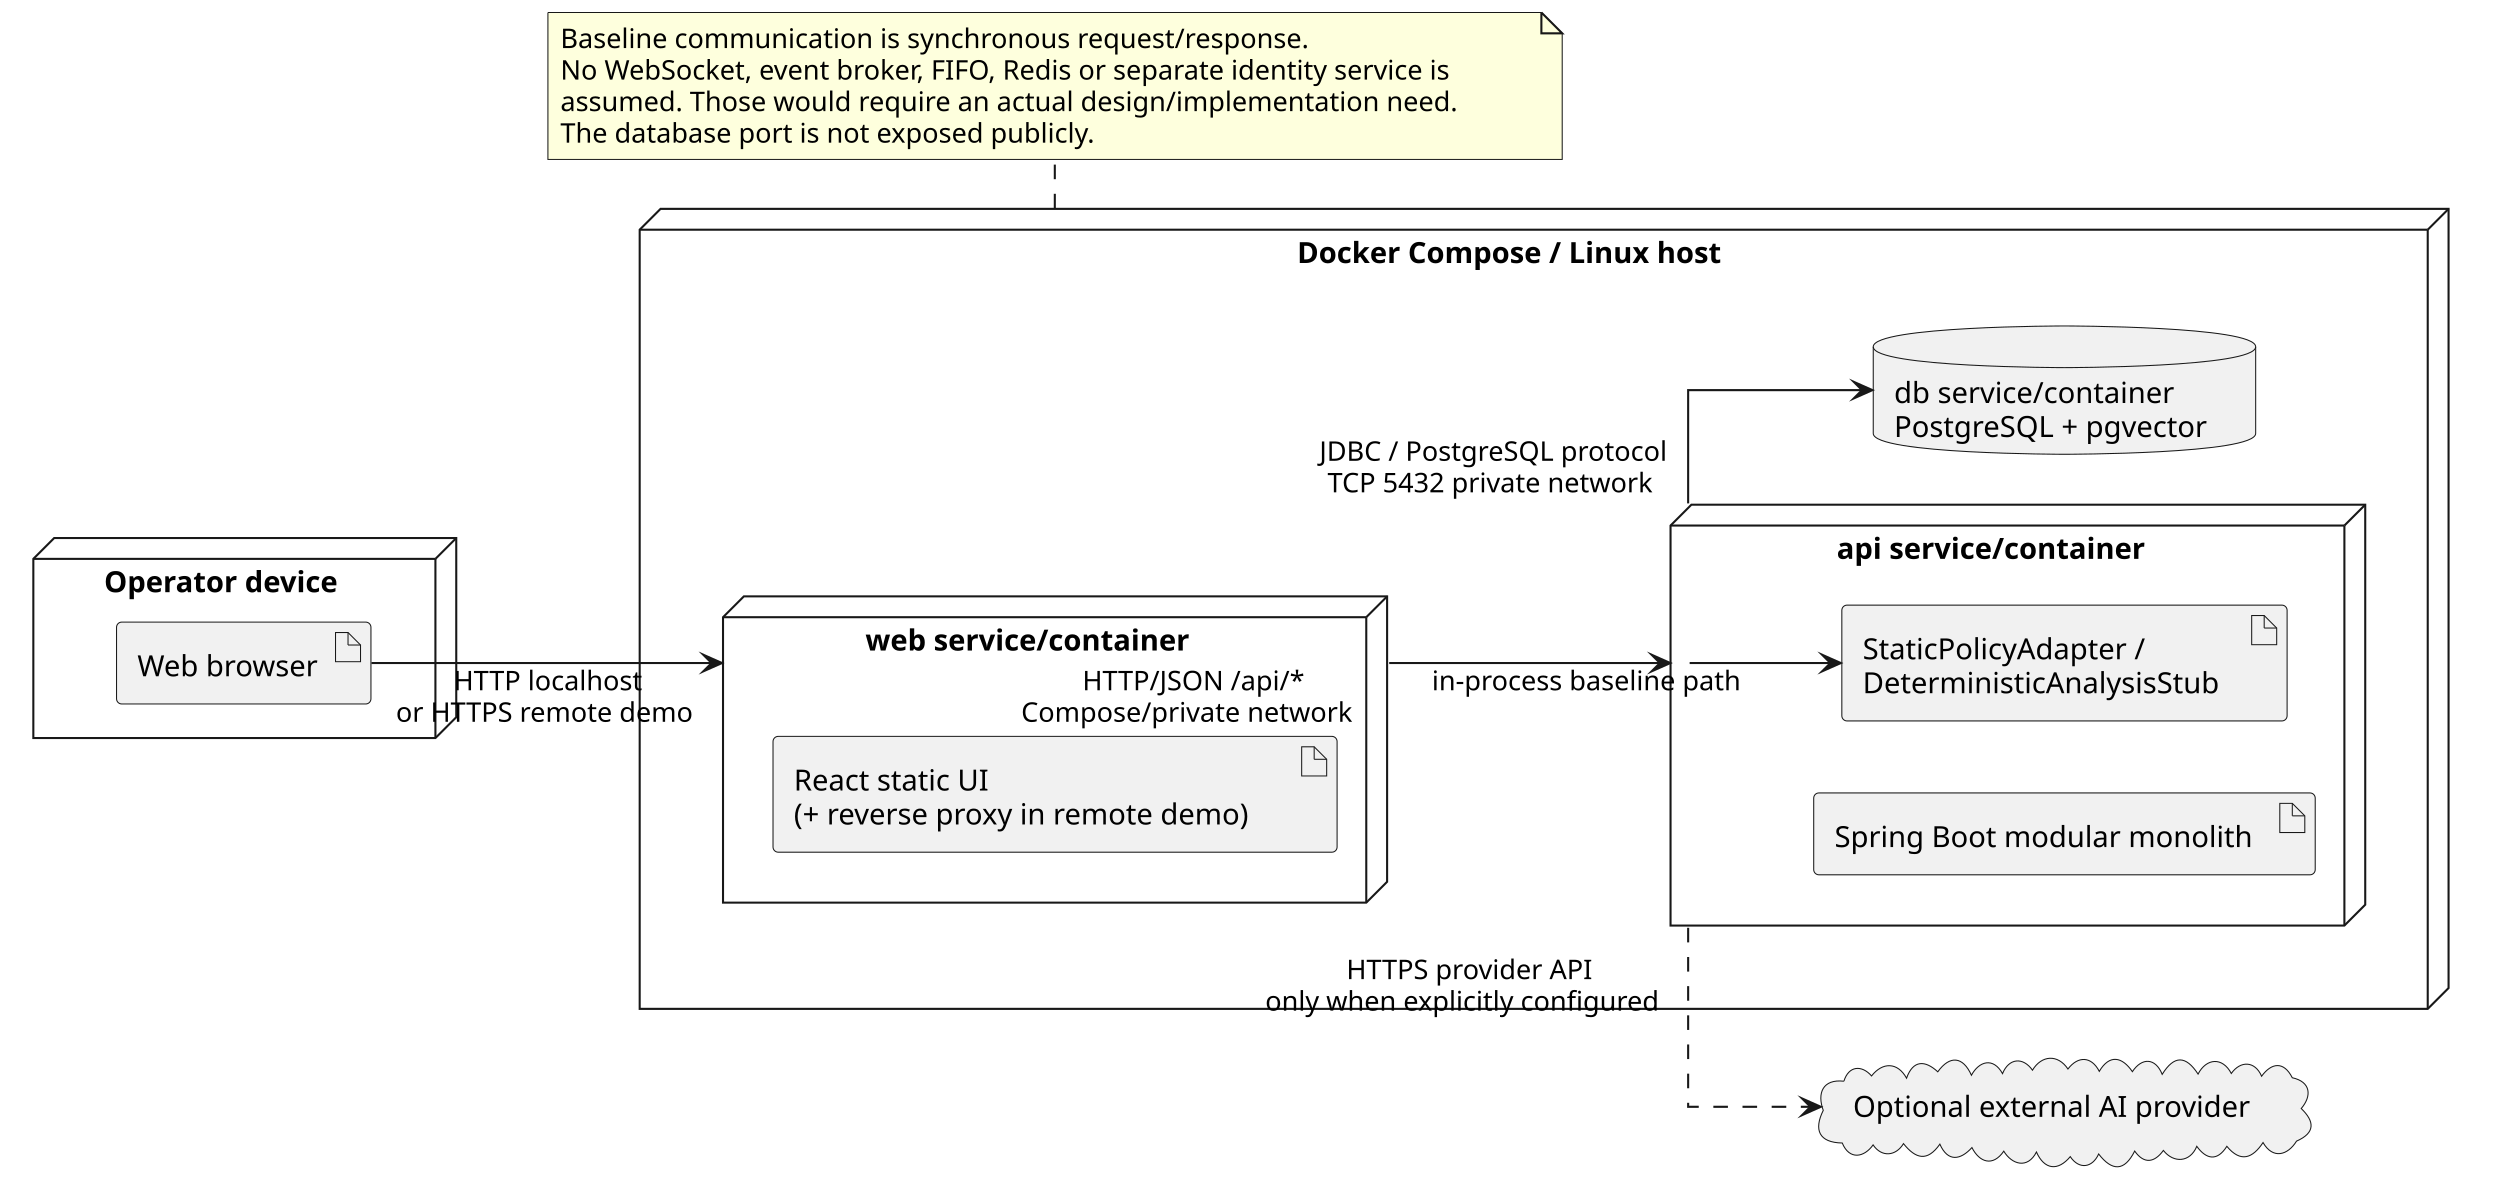
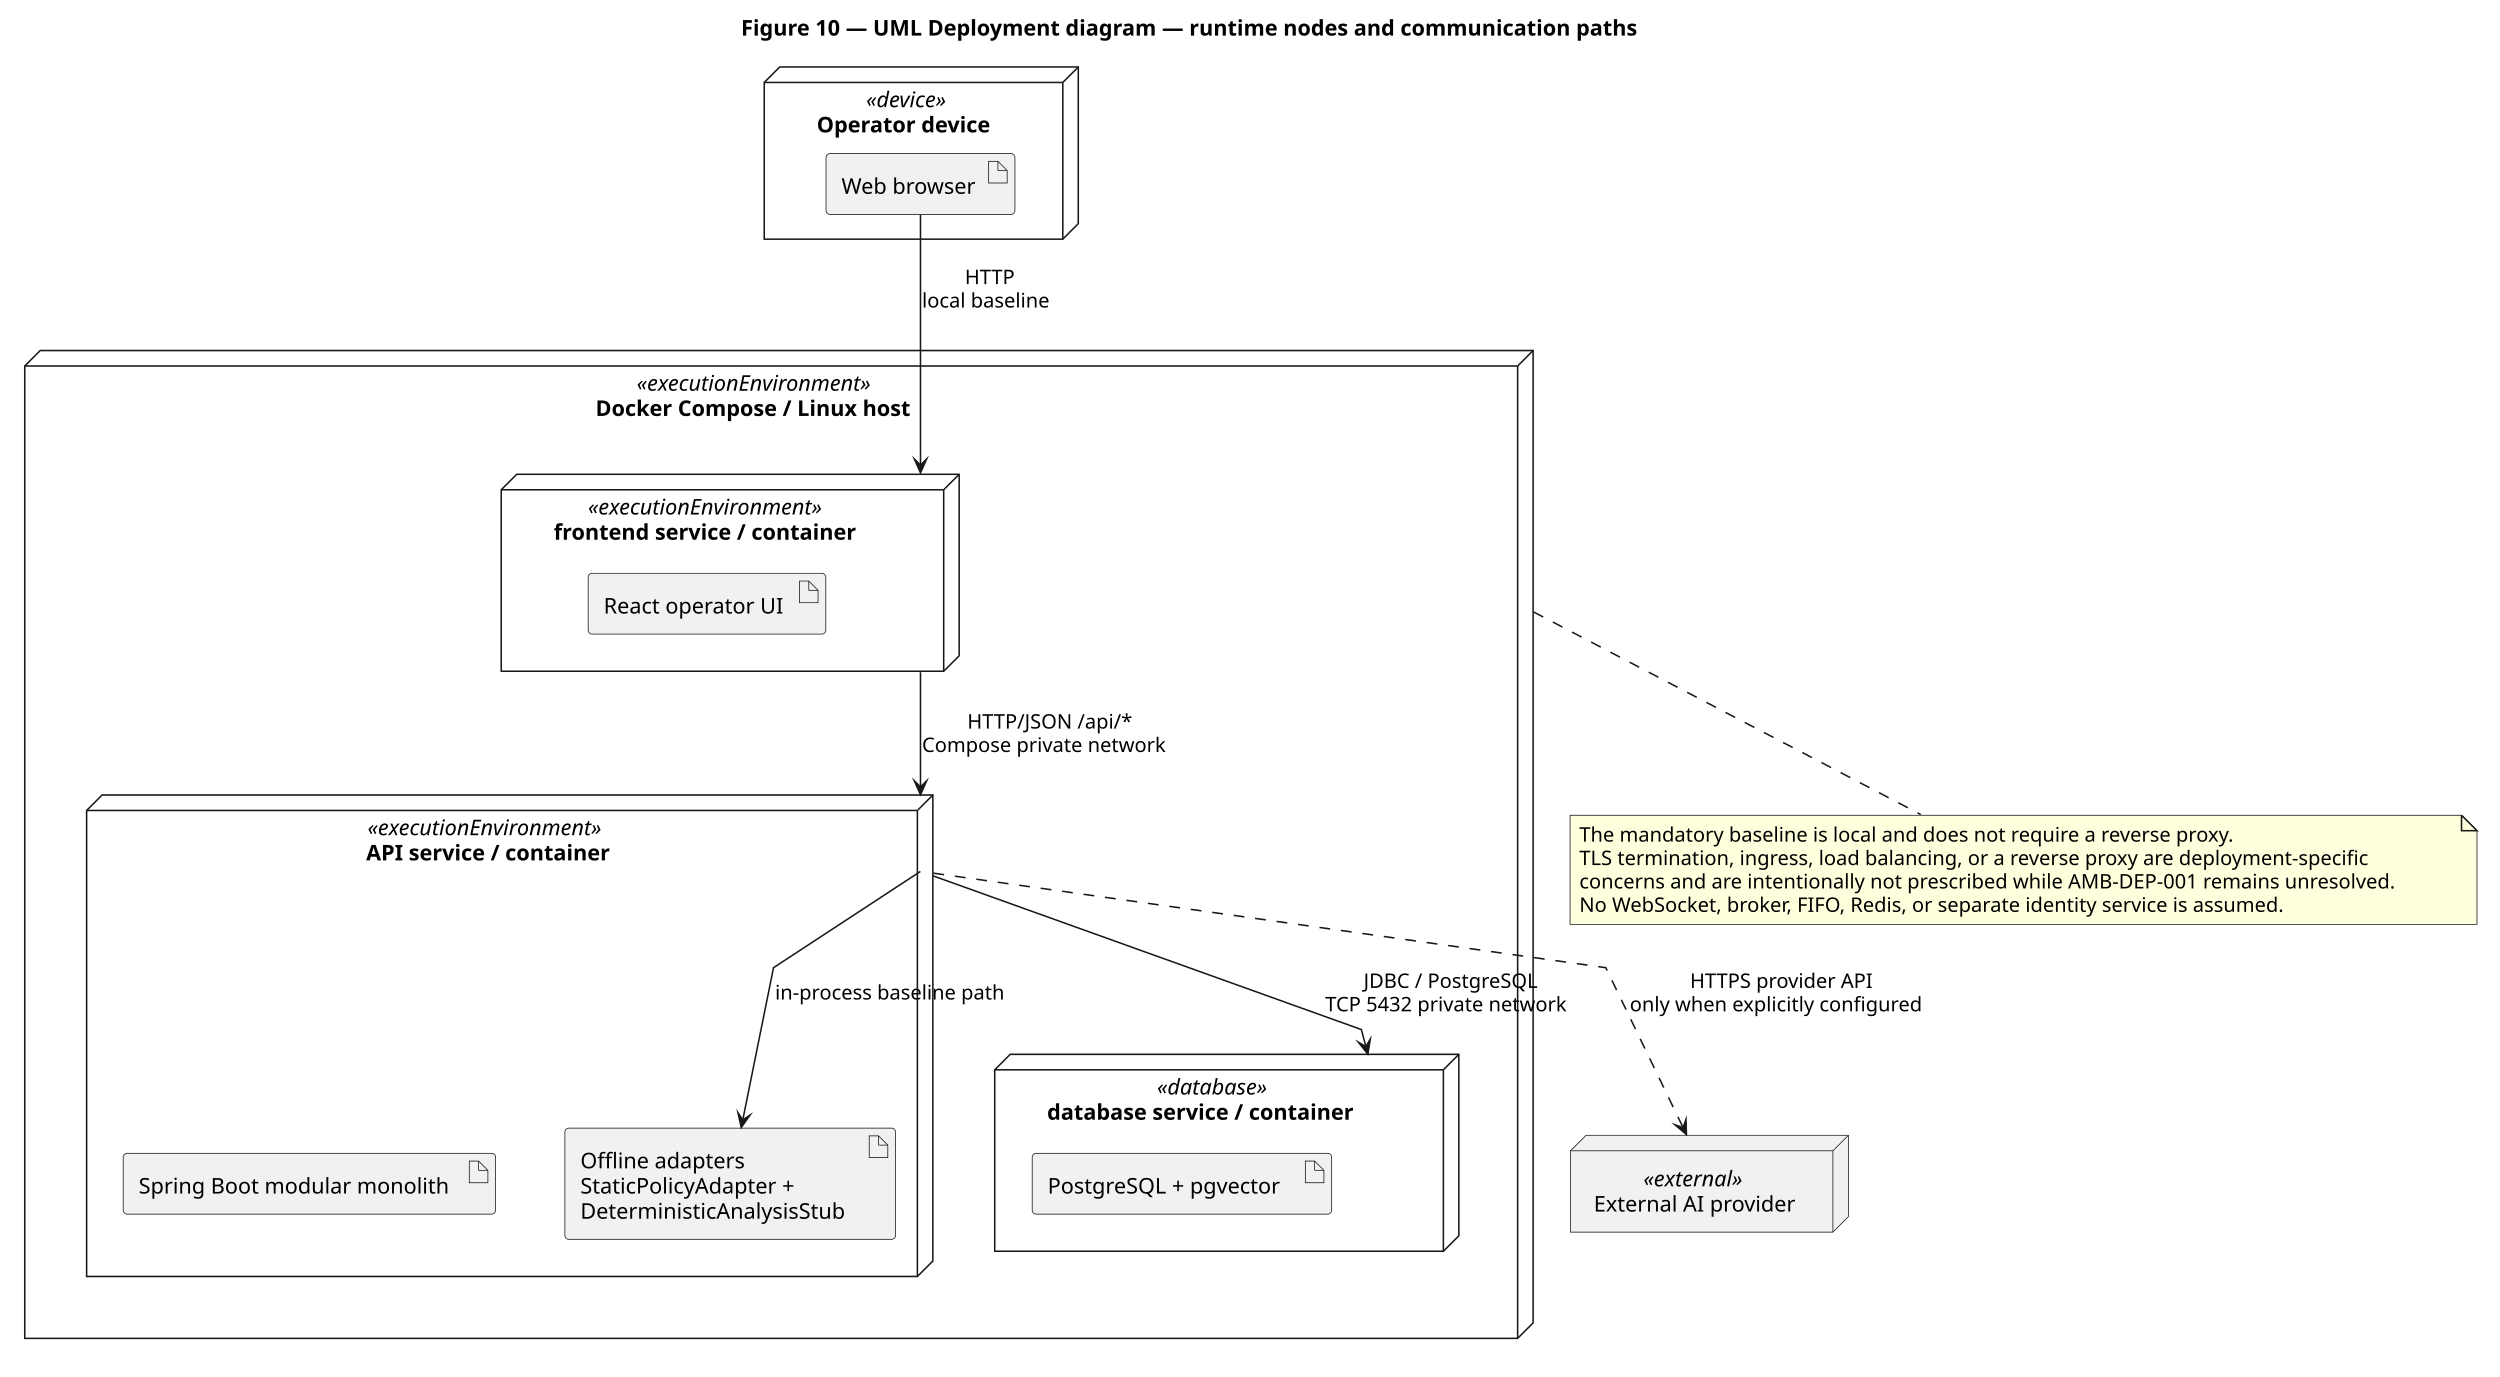
- <svg xmlns="http://www.w3.org/2000/svg" contentStyleType="text/css" data-diagram-type="DESCRIPTION" height="577px" preserveAspectRatio="none" style="width:1200px;height:577px;background:#FFFFFF;" version="1.1" viewBox="0 0 1200 577" width="1200px" zoomAndPan="magnify">
+ <svg xmlns="http://www.w3.org/2000/svg" contentStyleType="text/css" data-diagram-type="DESCRIPTION" height="890px" preserveAspectRatio="none" style="width:1616px;height:890px;background:#FFFFFF;" version="1.1" viewBox="0 0 1616 890" width="1616px" zoomAndPan="magnify">
  <defs />
  <g>
-     <g class="cluster" data-qualified-name="Device" data-source-line="4" id="ent0001">
-       <polygon fill="none" points="16,268.26,26,258.26,219,258.26,219,344.26,209,354.26,16,354.26,16,268.26" style="stroke:#181818;stroke-width:1;stroke-linejoin:miter;stroke-miterlimit:10;" />
-       <line style="stroke:#181818;stroke-width:1;" x1="209" x2="219" y1="268.26" y2="258.26" />
-       <line style="stroke:#181818;stroke-width:1;" x1="16" x2="209" y1="268.26" y2="268.26" />
-       <line style="stroke:#181818;stroke-width:1;" x1="209" x2="209" y1="268.26" y2="354.26" />
-       <text fill="#000000" font-family="sans-serif" font-size="14" font-weight="700" lengthAdjust="spacing" textLength="127.094" x="49.953" y="284.255">Operator device</text>
+     <g class="title" data-source-line="1">
+       <text fill="#000000" font-family="sans-serif" font-size="14" font-weight="700" lengthAdjust="spacing" textLength="651.109" x="479.008" y="22.995">Figure 10 — UML Deployment diagram — runtime nodes and communication paths</text>
    </g>
-     <g class="cluster" data-qualified-name="Host" data-source-line="8" id="ent0003">
-       <polygon fill="none" points="307.05,110.26,317.05,100.26,1175.31,100.26,1175.31,474.26,1165.31,484.26,307.05,484.26,307.05,110.26" style="stroke:#181818;stroke-width:1;stroke-linejoin:miter;stroke-miterlimit:10;" />
-       <line style="stroke:#181818;stroke-width:1;" x1="1165.31" x2="1175.31" y1="110.26" y2="100.26" />
-       <line style="stroke:#181818;stroke-width:1;" x1="307.05" x2="1165.31" y1="110.26" y2="110.26" />
-       <line style="stroke:#181818;stroke-width:1;" x1="1165.31" x2="1165.31" y1="110.26" y2="484.26" />
-       <text fill="#000000" font-family="sans-serif" font-size="14" font-weight="700" lengthAdjust="spacing" textLength="229.1" x="622.63" y="126.255">Docker Compose / Linux host</text>
+     <g class="cluster" data-qualified-name="Device" data-source-line="7" id="ent0001">
+       <polygon fill="none" points="494,53.297,504,43.297,697,43.297,697,144.587,687,154.587,494,154.587,494,53.297" style="stroke:#181818;stroke-width:1;stroke-linejoin:miter;stroke-miterlimit:10;" />
+       <line style="stroke:#181818;stroke-width:1;" x1="687" x2="697" y1="53.297" y2="43.297" />
+       <line style="stroke:#181818;stroke-width:1;" x1="494" x2="687" y1="53.297" y2="53.297" />
+       <line style="stroke:#181818;stroke-width:1;" x1="687" x2="687" y1="53.297" y2="154.587" />
+       <text fill="#000000" font-family="sans-serif" font-size="14" font-style="italic" lengthAdjust="spacing" textLength="63.267" x="559.867" y="69.292">«device»</text>
+       <text fill="#000000" font-family="sans-serif" font-size="14" font-weight="700" lengthAdjust="spacing" textLength="127.094" x="527.953" y="85.589">Operator device</text>
    </g>
-     <g class="cluster" data-qualified-name="Host.Web" data-source-line="9" id="ent0004">
-       <polygon fill="none" points="347.05,296.26,357.05,286.26,665.81,286.26,665.81,423.26,655.81,433.26,347.05,433.26,347.05,296.26" style="stroke:#181818;stroke-width:1;stroke-linejoin:miter;stroke-miterlimit:10;" />
-       <line style="stroke:#181818;stroke-width:1;" x1="655.81" x2="665.81" y1="296.26" y2="286.26" />
-       <line style="stroke:#181818;stroke-width:1;" x1="347.05" x2="655.81" y1="296.26" y2="296.26" />
-       <line style="stroke:#181818;stroke-width:1;" x1="655.81" x2="655.81" y1="296.26" y2="433.26" />
-       <text fill="#000000" font-family="sans-serif" font-size="14" font-weight="700" lengthAdjust="spacing" textLength="174.077" x="415.391" y="312.255">web service/container</text>
+     <g class="cluster" data-qualified-name="Host" data-source-line="11" id="ent0003">
+       <polygon fill="none" points="16,236.587,26,226.587,991,226.587,991,855.107,981,865.107,16,865.107,16,236.587" style="stroke:#181818;stroke-width:1;stroke-linejoin:miter;stroke-miterlimit:10;" />
+       <line style="stroke:#181818;stroke-width:1;" x1="981" x2="991" y1="236.587" y2="226.587" />
+       <line style="stroke:#181818;stroke-width:1;" x1="16" x2="981" y1="236.587" y2="236.587" />
+       <line style="stroke:#181818;stroke-width:1;" x1="981" x2="981" y1="236.587" y2="865.107" />
+       <text fill="#000000" font-family="sans-serif" font-size="14" font-style="italic" lengthAdjust="spacing" textLength="175.882" x="411.559" y="252.582">«executionEnvironment»</text>
+       <text fill="#000000" font-family="sans-serif" font-size="14" font-weight="700" lengthAdjust="spacing" textLength="229.1" x="384.95" y="268.879">Docker Compose / Linux host</text>
    </g>
-     <g class="cluster" data-qualified-name="Host.Api" data-source-line="12" id="ent0006">
-       <polygon fill="none" points="801.86,252.26,811.86,242.26,1135.31,242.26,1135.31,434.26,1125.31,444.26,801.86,444.26,801.86,252.26" style="stroke:#181818;stroke-width:1;stroke-linejoin:miter;stroke-miterlimit:10;" />
-       <line style="stroke:#181818;stroke-width:1;" x1="1125.31" x2="1135.31" y1="252.26" y2="242.26" />
-       <line style="stroke:#181818;stroke-width:1;" x1="801.86" x2="1125.31" y1="252.26" y2="252.26" />
-       <line style="stroke:#181818;stroke-width:1;" x1="1125.31" x2="1125.31" y1="252.26" y2="444.26" />
-       <text fill="#000000" font-family="sans-serif" font-size="14" font-weight="700" lengthAdjust="spacing" textLength="165.894" x="881.638" y="268.255">api service/container</text>
+     <g class="cluster" data-qualified-name="Host.Web" data-source-line="12" id="ent0004">
+       <polygon fill="none" points="324,316.587,334,306.587,620,306.587,620,423.887,610,433.887,324,433.887,324,316.587" style="stroke:#181818;stroke-width:1;stroke-linejoin:miter;stroke-miterlimit:10;" />
+       <line style="stroke:#181818;stroke-width:1;" x1="610" x2="620" y1="316.587" y2="306.587" />
+       <line style="stroke:#181818;stroke-width:1;" x1="324" x2="610" y1="316.587" y2="316.587" />
+       <line style="stroke:#181818;stroke-width:1;" x1="610" x2="610" y1="316.587" y2="433.887" />
+       <text fill="#000000" font-family="sans-serif" font-size="14" font-style="italic" lengthAdjust="spacing" textLength="175.882" x="380.059" y="332.582">«executionEnvironment»</text>
+       <text fill="#000000" font-family="sans-serif" font-size="14" font-weight="700" lengthAdjust="spacing" textLength="220.131" x="357.935" y="348.879">frontend service / container</text>
    </g>
-     <g class="entity" data-qualified-name="Device.Browser" data-source-line="5" id="ent0002">
-       <rect fill="#F1F1F1" height="39.297" rx="2.5" ry="2.5" style="stroke:#181818;stroke-width:0.5;" width="122.114" x="55.94" y="298.61" />
-       <polygon fill="#F1F1F1" points="161.054,303.61,161.054,317.61,173.054,317.61,173.054,309.61,167.054,303.61,161.054,303.61" style="stroke:#181818;stroke-width:0.5;stroke-linejoin:miter;stroke-miterlimit:10;" />
-       <line style="stroke:#181818;stroke-width:0.5;" x1="167.054" x2="167.054" y1="303.61" y2="309.61" />
-       <line style="stroke:#181818;stroke-width:0.5;" x1="173.054" x2="167.054" y1="309.61" y2="309.61" />
-       <text fill="#000000" font-family="sans-serif" font-size="14" lengthAdjust="spacing" textLength="92.114" x="65.94" y="324.605">Web browser</text>
+     <g class="cluster" data-qualified-name="Host.Api" data-source-line="16" id="ent0006">
+       <polygon fill="none" points="56,523.887,66,513.887,603,513.887,603,815.107,593,825.107,56,825.107,56,523.887" style="stroke:#181818;stroke-width:1;stroke-linejoin:miter;stroke-miterlimit:10;" />
+       <line style="stroke:#181818;stroke-width:1;" x1="593" x2="603" y1="523.887" y2="513.887" />
+       <line style="stroke:#181818;stroke-width:1;" x1="56" x2="593" y1="523.887" y2="523.887" />
+       <line style="stroke:#181818;stroke-width:1;" x1="593" x2="593" y1="523.887" y2="825.107" />
+       <text fill="#000000" font-family="sans-serif" font-size="14" font-style="italic" lengthAdjust="spacing" textLength="175.882" x="237.559" y="539.882">«executionEnvironment»</text>
+       <text fill="#000000" font-family="sans-serif" font-size="14" font-weight="700" lengthAdjust="spacing" textLength="177.68" x="236.66" y="556.179">API service / container</text>
    </g>
-     <g class="entity" data-qualified-name="Host.DB" data-source-line="16" id="ent0009">
-       <path d="M899.16,166.46 C899.16,156.46 990.942,156.46 990.942,156.46 C990.942,156.46 1082.724,156.46 1082.724,166.46 L1082.724,208.054 C1082.724,218.054 990.942,218.054 990.942,218.054 C990.942,218.054 899.16,218.054 899.16,208.054 L899.16,166.46" fill="#F1F1F1" style="stroke:#181818;stroke-width:0.5;" />
-       <path d="M899.16,166.46 C899.16,176.46 990.942,176.46 990.942,176.46 C990.942,176.46 1082.724,176.46 1082.724,166.46" fill="none" style="stroke:#181818;stroke-width:0.5;" />
-       <text fill="#000000" font-family="sans-serif" font-size="14" lengthAdjust="spacing" textLength="143.425" x="909.16" y="193.455">db service/container</text>
-       <text fill="#000000" font-family="sans-serif" font-size="14" lengthAdjust="spacing" textLength="163.564" x="909.16" y="209.752">PostgreSQL + pgvector</text>
+     <g class="cluster" data-qualified-name="Host.DB" data-source-line="21" id="ent0009">
+       <polygon fill="none" points="643,691.517,653,681.517,943,681.517,943,798.807,933,808.807,643,808.807,643,691.517" style="stroke:#181818;stroke-width:1;stroke-linejoin:miter;stroke-miterlimit:10;" />
+       <line style="stroke:#181818;stroke-width:1;" x1="933" x2="943" y1="691.517" y2="681.517" />
+       <line style="stroke:#181818;stroke-width:1;" x1="643" x2="933" y1="691.517" y2="691.517" />
+       <line style="stroke:#181818;stroke-width:1;" x1="933" x2="933" y1="691.517" y2="808.807" />
+       <text fill="#000000" font-family="sans-serif" font-size="14" font-style="italic" lengthAdjust="spacing" textLength="82.189" x="747.906" y="707.512">«database»</text>
+       <text fill="#000000" font-family="sans-serif" font-size="14" font-weight="700" lengthAdjust="spacing" textLength="224.28" x="676.86" y="723.809">database service / container</text>
    </g>
-     <g class="entity" data-qualified-name="Host.Web.React" data-source-line="10" id="ent0005">
-       <rect fill="#F1F1F1" height="55.594" rx="2.5" ry="2.5" style="stroke:#181818;stroke-width:0.5;" width="270.755" x="371.05" y="353.46" />
-       <polygon fill="#F1F1F1" points="624.805,358.46,624.805,372.46,636.805,372.46,636.805,364.46,630.805,358.46,624.805,358.46" style="stroke:#181818;stroke-width:0.5;stroke-linejoin:miter;stroke-miterlimit:10;" />
-       <line style="stroke:#181818;stroke-width:0.5;" x1="630.805" x2="630.805" y1="358.46" y2="364.46" />
-       <line style="stroke:#181818;stroke-width:0.5;" x1="636.805" x2="630.805" y1="364.46" y2="364.46" />
-       <text fill="#000000" font-family="sans-serif" font-size="14" lengthAdjust="spacing" textLength="101.821" x="381.05" y="379.455">React static UI</text>
-       <text fill="#000000" font-family="sans-serif" font-size="14" lengthAdjust="spacing" textLength="240.755" x="381.05" y="395.752">(+ reverse proxy in remote demo)</text>
+     <g class="entity" data-qualified-name="Device.Browser" data-source-line="8" id="ent0002">
+       <rect fill="#F1F1F1" height="39.297" rx="2.5" ry="2.5" style="stroke:#181818;stroke-width:0.5;" width="122.114" x="533.94" y="99.297" />
+       <polygon fill="#F1F1F1" points="639.054,104.297,639.054,118.297,651.054,118.297,651.054,110.297,645.054,104.297,639.054,104.297" style="stroke:#181818;stroke-width:0.5;stroke-linejoin:miter;stroke-miterlimit:10;" />
+       <line style="stroke:#181818;stroke-width:0.5;" x1="645.054" x2="645.054" y1="104.297" y2="110.297" />
+       <line style="stroke:#181818;stroke-width:0.5;" x1="651.054" x2="645.054" y1="110.297" y2="110.297" />
+       <text fill="#000000" font-family="sans-serif" font-size="14" lengthAdjust="spacing" textLength="92.114" x="543.94" y="125.292">Web browser</text>
    </g>
-     <g class="entity" data-qualified-name="Host.Api.Spring" data-source-line="13" id="ent0007">
-       <rect fill="#F1F1F1" height="39.297" rx="2.5" ry="2.5" style="stroke:#181818;stroke-width:0.5;" width="240.725" x="870.58" y="380.61" />
-       <polygon fill="#F1F1F1" points="1094.305,385.61,1094.305,399.61,1106.305,399.61,1106.305,391.61,1100.305,385.61,1094.305,385.61" style="stroke:#181818;stroke-width:0.5;stroke-linejoin:miter;stroke-miterlimit:10;" />
-       <line style="stroke:#181818;stroke-width:0.5;" x1="1100.305" x2="1100.305" y1="385.61" y2="391.61" />
-       <line style="stroke:#181818;stroke-width:0.5;" x1="1106.305" x2="1100.305" y1="391.61" y2="391.61" />
-       <text fill="#000000" font-family="sans-serif" font-size="14" lengthAdjust="spacing" textLength="210.725" x="880.58" y="406.605">Spring Boot modular monolith</text>
+     <g class="entity" data-qualified-name="Host.Web.React" data-source-line="13" id="ent0005">
+       <rect fill="#F1F1F1" height="39.297" rx="2.5" ry="2.5" style="stroke:#181818;stroke-width:0.5;" width="153.594" x="380.2" y="370.587" />
+       <polygon fill="#F1F1F1" points="516.794,375.587,516.794,389.587,528.794,389.587,528.794,381.587,522.794,375.587,516.794,375.587" style="stroke:#181818;stroke-width:0.5;stroke-linejoin:miter;stroke-miterlimit:10;" />
+       <line style="stroke:#181818;stroke-width:0.5;" x1="522.794" x2="522.794" y1="375.587" y2="381.587" />
+       <line style="stroke:#181818;stroke-width:0.5;" x1="528.794" x2="522.794" y1="381.587" y2="381.587" />
+       <text fill="#000000" font-family="sans-serif" font-size="14" lengthAdjust="spacing" textLength="123.594" x="390.2" y="396.582">React operator UI</text>
    </g>
-     <g class="entity" data-qualified-name="Host.Api.Offline" data-source-line="14" id="ent0008">
-       <rect fill="#F1F1F1" height="55.594" rx="2.5" ry="2.5" style="stroke:#181818;stroke-width:0.5;" width="213.73" x="884.08" y="290.46" />
-       <polygon fill="#F1F1F1" points="1080.81,295.46,1080.81,309.46,1092.81,309.46,1092.81,301.46,1086.81,295.46,1080.81,295.46" style="stroke:#181818;stroke-width:0.5;stroke-linejoin:miter;stroke-miterlimit:10;" />
-       <line style="stroke:#181818;stroke-width:0.5;" x1="1086.81" x2="1086.81" y1="295.46" y2="301.46" />
-       <line style="stroke:#181818;stroke-width:0.5;" x1="1092.81" x2="1086.81" y1="301.46" y2="301.46" />
-       <text fill="#000000" font-family="sans-serif" font-size="14" lengthAdjust="spacing" textLength="145.756" x="894.08" y="316.455">StaticPolicyAdapter /</text>
-       <text fill="#000000" font-family="sans-serif" font-size="14" lengthAdjust="spacing" textLength="183.73" x="894.08" y="332.752">DeterministicAnalysisStub</text>
+     <g class="entity" data-qualified-name="Host.Api.Spring" data-source-line="17" id="ent0007">
+       <rect fill="#F1F1F1" height="39.297" rx="2.5" ry="2.5" style="stroke:#181818;stroke-width:0.5;" width="240.725" x="79.64" y="745.517" />
+       <polygon fill="#F1F1F1" points="303.365,750.517,303.365,764.517,315.365,764.517,315.365,756.517,309.365,750.517,303.365,750.517" style="stroke:#181818;stroke-width:0.5;stroke-linejoin:miter;stroke-miterlimit:10;" />
+       <line style="stroke:#181818;stroke-width:0.5;" x1="309.365" x2="309.365" y1="750.517" y2="756.517" />
+       <line style="stroke:#181818;stroke-width:0.5;" x1="315.365" x2="309.365" y1="756.517" y2="756.517" />
+       <text fill="#000000" font-family="sans-serif" font-size="14" lengthAdjust="spacing" textLength="210.725" x="89.64" y="771.512">Spring Boot modular monolith</text>
    </g>
-     <g class="entity" data-qualified-name="Provider" data-source-line="19" id="ent0010">
-       <path d="M885.07,518.988 C887.353,511.529 893.602,511.046 898.347,516.446 C903.618,509.75 910.799,509.7 915.15,517.512 C918.294,508.7 924.048,508.838 930.132,514.461 C935.938,506.416 942.215,507.027 946.285,516.099 C949.983,509.334 956.751,507.328 961.213,515.326 C964.217,507.924 970.988,507.168 975.586,513.68 C979.977,506.44 987.744,505.887 992.612,513.118 C997.457,506.797 1003.822,506.892 1007.656,514.232 C1012.668,505.833 1018.682,507.306 1023.541,514.388 C1028.118,507.5 1034.614,507.686 1037.853,515.675 C1043.624,506.445 1049.157,506.53 1055.069,515.542 C1059.064,507.886 1066.743,507.219 1071.027,515.247 C1075.462,509.021 1082.382,509.199 1085.574,516.576 C1090.391,510.002 1096.216,509.291 1100.302,517.314 C1109.256,519.288 1109.752,526.032 1104.593,532.101 C1111.077,538.321 1111.416,543.764 1102.339,547.741 C1098.175,554.49 1091.068,556.668 1086.253,548.44 C1081.236,556.009 1075.517,558.227 1068.886,550.243 C1064.271,557.539 1059.078,556.6 1054.459,550.247 C1051.238,558.02 1043.358,558.453 1038.417,552.217 C1034.156,558.101 1029.182,558.91 1024.649,552.521 C1019.681,562.429 1013.803,562.235 1007.354,553.927 C1004.312,560.635 997.974,561.506 993.724,555.192 C987.792,562.318 981.297,561.51 977.495,552.984 C973.216,561.305 965.699,558.976 961.809,552.568 C956.548,560.22 950.122,557.925 946.527,550.84 C941.081,556.836 935.017,557.957 931.135,549.207 C925.048,557.836 919.525,556.247 913.671,548.952 C910.019,554.981 903.239,555.676 899.084,549.556 C894.77,555.64 887.708,556.953 884.278,548.647 C873.107,548.45 870.505,542.378 875.163,532.976 C872.139,524.78 874.864,517.813 885.07,518.988" fill="#F1F1F1" style="stroke:#181818;stroke-width:0.5;" />
-       <text fill="#000000" font-family="sans-serif" font-size="14" lengthAdjust="spacing" textLength="202.986" x="889.45" y="536.105">Optional external AI provider</text>
+     <g class="entity" data-qualified-name="Host.Api.Offline" data-source-line="18" id="ent0008">
+       <rect fill="#F1F1F1" height="71.891" rx="2.5" ry="2.5" style="stroke:#181818;stroke-width:0.5;" width="213.73" x="365.14" y="729.217" />
+       <polygon fill="#F1F1F1" points="561.87,734.217,561.87,748.217,573.87,748.217,573.87,740.217,567.87,734.217,561.87,734.217" style="stroke:#181818;stroke-width:0.5;stroke-linejoin:miter;stroke-miterlimit:10;" />
+       <line style="stroke:#181818;stroke-width:0.5;" x1="567.87" x2="567.87" y1="734.217" y2="740.217" />
+       <line style="stroke:#181818;stroke-width:0.5;" x1="573.87" x2="567.87" y1="740.217" y2="740.217" />
+       <text fill="#000000" font-family="sans-serif" font-size="14" lengthAdjust="spacing" textLength="112.677" x="375.14" y="755.212">Offline adapters</text>
+       <text fill="#000000" font-family="sans-serif" font-size="14" lengthAdjust="spacing" textLength="152.769" x="375.14" y="771.509">StaticPolicyAdapter +</text>
+       <text fill="#000000" font-family="sans-serif" font-size="14" lengthAdjust="spacing" textLength="183.73" x="375.14" y="787.806">DeterministicAnalysisStub</text>
    </g>
-     <g class="entity" data-qualified-name="GMN16" data-source-line="28" id="ent0017">
-       <path d="M263,6 L263,76.531 L749.861,76.531 L749.861,16 L739.861,6 L263,6" fill="#FEFFDD" style="stroke:#181818;stroke-width:0.5;" />
-       <path d="M739.861,6 L739.861,16 L749.861,16 L739.861,6" fill="#FEFFDD" style="stroke:#181818;stroke-width:1;" />
-       <text fill="#000000" font-family="sans-serif" font-size="13" lengthAdjust="spacing" textLength="382.707" x="269" y="23.067">Baseline communication is synchronous request/response.</text>
-       <text fill="#000000" font-family="sans-serif" font-size="13" lengthAdjust="spacing" textLength="465.861" x="269" y="38.2">No WebSocket, event broker, FIFO, Redis or separate identity service is</text>
-       <text fill="#000000" font-family="sans-serif" font-size="13" lengthAdjust="spacing" textLength="459.469" x="269" y="53.333">assumed. Those would require an actual design/implementation need.</text>
-       <text fill="#000000" font-family="sans-serif" font-size="13" lengthAdjust="spacing" textLength="277.037" x="269" y="68.465">The database port is not exposed publicly.</text>
+     <g class="entity" data-qualified-name="Host.DB.PostgreSQL" data-source-line="22" id="ent0010">
+       <rect fill="#F1F1F1" height="39.297" rx="2.5" ry="2.5" style="stroke:#181818;stroke-width:0.5;" width="193.564" x="667.22" y="745.517" />
+       <polygon fill="#F1F1F1" points="843.784,750.517,843.784,764.517,855.784,764.517,855.784,756.517,849.784,750.517,843.784,750.517" style="stroke:#181818;stroke-width:0.5;stroke-linejoin:miter;stroke-miterlimit:10;" />
+       <line style="stroke:#181818;stroke-width:0.5;" x1="849.784" x2="849.784" y1="750.517" y2="756.517" />
+       <line style="stroke:#181818;stroke-width:0.5;" x1="855.784" x2="849.784" y1="756.517" y2="756.517" />
+       <text fill="#000000" font-family="sans-serif" font-size="14" lengthAdjust="spacing" textLength="163.564" x="677.22" y="771.512">PostgreSQL + pgvector</text>
    </g>
-     <g class="link" data-entity-1="ent0002" data-entity-2="ent0004" data-link-type="dependency" data-source-line="21" id="lnk11">
-       <path d="M178.28,318.26 C204.84,318.26 237.782,318.26 272.458,318.26 C289.796,318.26 307.567,318.26 325.19,318.26 C329.596,318.26 333.993,318.26 338.371,318.26 C340.56,318.26 342.745,318.26 344.923,318.26 C345.468,318.26 341.012,318.26 341.556,318.26" fill="none" id="Browser-to-Web" style="stroke:#181818;stroke-width:1;" />
-       <polygon fill="#181818" points="346.556,318.26,337.556,314.26,341.556,318.26,337.556,322.26,346.556,318.26" style="stroke:#181818;stroke-width:1;stroke-linejoin:miter;stroke-miterlimit:10;" />
-       <text fill="#000000" font-family="sans-serif" font-size="13" lengthAdjust="spacing" textLength="95.983" x="217.732" y="331.327">HTTP localhost</text>
-       <text fill="#000000" font-family="sans-serif" font-size="13" lengthAdjust="spacing" textLength="151.366" x="190.04" y="346.46">or HTTPS remote demo</text>
+     <g class="entity" data-qualified-name="Provider" data-source-line="26" id="ent0011">
+       <polygon fill="#F1F1F1" points="1015.21,743.867,1025.21,733.867,1194.786,733.867,1194.786,786.461,1184.786,796.461,1015.21,796.461,1015.21,743.867" style="stroke:#181818;stroke-width:0.5;stroke-linejoin:miter;stroke-miterlimit:10;" />
+       <line style="stroke:#181818;stroke-width:0.5;" x1="1184.786" x2="1194.786" y1="743.867" y2="733.867" />
+       <line style="stroke:#181818;stroke-width:0.5;" x1="1015.21" x2="1184.786" y1="743.867" y2="743.867" />
+       <line style="stroke:#181818;stroke-width:0.5;" x1="1184.786" x2="1184.786" y1="743.867" y2="796.461" />
+       <text fill="#000000" font-family="sans-serif" font-size="14" font-style="italic" lengthAdjust="spacing" textLength="75.38" x="1062.308" y="766.862">«external»</text>
+       <text fill="#000000" font-family="sans-serif" font-size="14" lengthAdjust="spacing" textLength="139.576" x="1030.21" y="783.159">External AI provider</text>
    </g>
-     <g class="link" data-entity-1="ent0004" data-entity-2="ent0006" data-link-type="dependency" data-source-line="22" id="lnk12">
-       <path d="M666.811,318.26 C667.932,318.26 669.053,318.26 670.172,318.26 C674.651,318.26 679.115,318.26 683.551,318.26 C692.421,318.26 701.173,318.26 709.681,318.26 C726.698,318.26 742.741,318.26 756.804,318.26 C770.866,318.26 782.95,318.26 792.049,318.26 C794.324,318.26 796.412,318.26 798.298,318.26 C799.242,318.26 800.134,318.26 800.974,318.26 C801.184,318.26 801.391,318.26 801.594,318.26 C801.645,318.26 796.696,318.26 796.746,318.26" fill="none" id="Web-to-Api" style="stroke:#181818;stroke-width:1;" />
-       <polygon fill="#181818" points="801.746,318.26,792.746,314.26,796.746,318.26,792.746,322.26,801.746,318.26" style="stroke:#181818;stroke-width:1;stroke-linejoin:miter;stroke-miterlimit:10;" />
-       <text fill="#000000" font-family="sans-serif" font-size="13" lengthAdjust="spacing" textLength="109.142" x="519.559" y="331.327">HTTP/JSON /api/*</text>
-       <text fill="#000000" font-family="sans-serif" font-size="13" lengthAdjust="spacing" textLength="167.94" x="490.16" y="346.46">Compose/private network</text>
+     <g class="entity" data-qualified-name="GMN17" data-source-line="35" id="ent0018">
+       <path d="M1014.88,526.977 L1014.88,597.508 L1601.126,597.508 L1601.126,536.977 L1591.126,526.977 L1014.88,526.977" fill="#FEFFDD" style="stroke:#181818;stroke-width:0.5;" />
+       <path d="M1591.126,526.977 L1591.126,536.977 L1601.126,536.977 L1591.126,526.977" fill="#FEFFDD" style="stroke:#181818;stroke-width:1;" />
+       <text fill="#000000" font-family="sans-serif" font-size="13" lengthAdjust="spacing" textLength="457.634" x="1020.88" y="544.044">The mandatory baseline is local and does not require a reverse proxy.</text>
+       <text fill="#000000" font-family="sans-serif" font-size="13" lengthAdjust="spacing" textLength="551.269" x="1020.88" y="559.177">TLS termination, ingress, load balancing, or a reverse proxy are deployment-specific</text>
+       <text fill="#000000" font-family="sans-serif" font-size="13" lengthAdjust="spacing" textLength="565.246" x="1020.88" y="574.309">concerns and are intentionally not prescribed while AMB-DEP-001 remains unresolved.</text>
+       <text fill="#000000" font-family="sans-serif" font-size="13" lengthAdjust="spacing" textLength="495.765" x="1020.88" y="589.442">No WebSocket, broker, FIFO, Redis, or separate identity service is assumed.</text>
    </g>
-     <g class="link" data-entity-1="ent0006" data-entity-2="ent0009" data-link-type="dependency" data-source-line="23" id="lnk13">
-       <path d="M810.31,241.62 C810.31,241.38 810.31,241.139 810.31,240.899 C810.31,240.418 810.31,239.939 810.31,239.46 C810.31,238.502 810.31,237.549 810.31,236.601 C810.31,232.806 810.31,229.089 810.31,225.504 C810.31,218.335 810.31,211.696 810.31,206.03 C810.31,194.698 810.31,187.26 810.31,187.26 C810.31,187.26 849.24,187.26 893.77,187.26" fill="none" id="Api-to-DB" style="stroke:#181818;stroke-width:1;" />
-       <polygon fill="#181818" points="898.77,187.26,889.77,183.26,893.77,187.26,889.77,191.26,898.77,187.26" style="stroke:#181818;stroke-width:1;stroke-linejoin:miter;stroke-miterlimit:10;" />
-       <text fill="#000000" font-family="sans-serif" font-size="13" lengthAdjust="spacing" textLength="176.916" x="633.31" y="221.177">JDBC / PostgreSQL protocol</text>
-       <text fill="#000000" font-family="sans-serif" font-size="13" lengthAdjust="spacing" textLength="169.095" x="637.22" y="236.31">TCP 5432 private network</text>
+     <g class="link" data-entity-1="ent0002" data-entity-2="ent0004" data-link-type="dependency" data-source-line="28" id="lnk12">
+       <path d="M595,138.877 C595,169.047 595,230.169 595,284.466 C595,291.253 595,297.933 595,304.433 C595,304.839 595,300.245 595,300.65" fill="none" id="Browser-to-Web" style="stroke:#181818;stroke-width:1;" />
+       <polygon fill="#181818" points="595,305.65,599,296.65,595,300.65,591,296.65,595,305.65" style="stroke:#181818;stroke-width:1;stroke-linejoin:miter;stroke-miterlimit:10;" />
+       <text fill="#000000" font-family="sans-serif" font-size="13" lengthAdjust="spacing" textLength="33.497" x="623.688" y="183.654">HTTP</text>
+       <text fill="#000000" font-family="sans-serif" font-size="13" lengthAdjust="spacing" textLength="88.874" x="596" y="198.787">local baseline</text>
    </g>
-     <g class="link" data-entity-1="ent0006" data-entity-2="ent0010" data-link-type="dependency" data-source-line="24" id="lnk14">
-       <path d="M810.31,445.356 C810.31,445.752 810.31,446.148 810.31,446.543 C810.31,447.334 810.31,448.123 810.31,448.91 C810.31,455.209 810.31,461.388 810.31,467.354 C810.31,479.286 810.31,490.364 810.31,499.832 C810.31,518.767 810.31,531.26 810.31,531.26 C810.31,531.26 834.26,531.26 868.99,531.26" fill="none" id="Api-to-Provider" style="stroke:#181818;stroke-width:1;stroke-dasharray:7,7;" />
-       <polygon fill="#181818" points="873.99,531.26,864.99,527.26,868.99,531.26,864.99,535.26,873.99,531.26" style="stroke:#181818;stroke-width:1;stroke-linejoin:miter;stroke-miterlimit:10;" />
-       <text fill="#000000" font-family="sans-serif" font-size="13" lengthAdjust="spacing" textLength="125.03" x="646.269" y="469.977">HTTPS provider API</text>
-       <text fill="#000000" font-family="sans-serif" font-size="13" lengthAdjust="spacing" textLength="202.947" x="607.31" y="485.11">only when explicitly configured</text>
+     <g class="link" data-entity-1="ent0004" data-entity-2="ent0006" data-link-type="dependency" data-source-line="29" id="lnk13">
+       <path d="M595,434.514 C595,434.799 595,435.084 595,435.37 C595,436.514 595,437.672 595,438.841 C595,441.179 595,443.565 595,445.988 C595,455.681 595,465.977 595,476.273 C595,486.569 595,496.865 595,506.555 C595,508.978 595,506.363 595,508.7" fill="none" id="Web-to-Api" style="stroke:#181818;stroke-width:1;" />
+       <polygon fill="#181818" points="595,513.7,599,504.7,595,508.7,591,504.7,595,513.7" style="stroke:#181818;stroke-width:1;stroke-linejoin:miter;stroke-miterlimit:10;" />
+       <text fill="#000000" font-family="sans-serif" font-size="13" lengthAdjust="spacing" textLength="109.142" x="625.275" y="470.954">HTTP/JSON /api/*</text>
+       <text fill="#000000" font-family="sans-serif" font-size="13" lengthAdjust="spacing" textLength="167.692" x="596" y="486.087">Compose private network</text>
    </g>
-     <g class="link" data-entity-1="ent0006" data-entity-2="ent0008" data-link-type="dependency" data-source-line="25" id="lnk15">
-       <path d="M811.03,318.26 C816.42,318.26 843.2,318.26 878.58,318.26" fill="none" id="Api-to-Offline" style="stroke:#181818;stroke-width:1;" />
-       <polygon fill="#181818" points="883.58,318.26,874.58,314.26,878.58,318.26,874.58,322.26,883.58,318.26" style="stroke:#181818;stroke-width:1;stroke-linejoin:miter;stroke-miterlimit:10;" />
-       <text fill="#000000" font-family="sans-serif" font-size="13" lengthAdjust="spacing" textLength="159.053" x="687.3" y="331.327">in-process baseline path</text>
+     <g class="link" data-entity-1="ent0006" data-entity-2="ent0009" data-link-type="dependency" data-source-line="30" id="lnk14">
+       <path d="M603.108,566.157 C604.71,566.732 606.531,567.385 608.554,568.111 C616.646,571.014 627.966,575.076 641.426,579.906 C668.345,589.565 703.827,602.298 739.171,614.981 C809.86,640.347 880,665.517 880,665.517 C880,665.517 881.574,671.491 883.948,680.499 C884.023,680.781 882.823,676.23 882.899,676.518" fill="none" id="Api-to-DB" style="stroke:#181818;stroke-width:1;" />
+       <polygon fill="#181818" points="884.173,681.353,885.748,671.63,882.899,676.518,878.012,673.669,884.173,681.353" style="stroke:#181818;stroke-width:1;stroke-linejoin:miter;stroke-miterlimit:10;" />
+       <text fill="#000000" font-family="sans-serif" font-size="13" lengthAdjust="spacing" textLength="119.469" x="881.433" y="638.584">JDBC / PostgreSQL</text>
+       <text fill="#000000" font-family="sans-serif" font-size="13" lengthAdjust="spacing" textLength="169.095" x="856.62" y="653.717">TCP 5432 private network</text>
    </g>
-     <g class="link" data-entity-1="ent0003" data-entity-2="ent0017" data-link-type="association" data-source-line="28" id="lnk18">
-       <path d="M506.31,100.016 C506.31,99.926 506.31,99.836 506.31,99.746 C506.31,99.567 506.31,99.387 506.31,99.206 C506.31,97.764 506.31,96.304 506.31,94.832 C506.31,88.944 506.31,82.87 506.31,77.02" fill="none" id="Host-GMN16" style="stroke:#181818;stroke-width:1;stroke-dasharray:7,7;" />
+     <g class="link" data-entity-1="ent0006" data-entity-2="ent0011" data-link-type="dependency" data-source-line="31" id="lnk15">
+       <path d="M603.337,564.418 C603.594,564.454 603.856,564.491 604.124,564.529 C605.196,564.679 606.356,564.843 607.602,565.018 C610.092,565.368 612.923,565.766 616.067,566.208 C628.644,567.976 646.238,570.449 667.159,573.39 C709.002,579.272 764.154,587.024 819.094,594.747 C928.972,610.192 1038,625.517 1038,625.517 C1038,625.517 1068.214,688.045 1087.954,728.885" fill="none" id="Api-to-Provider" style="stroke:#181818;stroke-width:1;stroke-dasharray:7,7;" />
+       <polygon fill="#181818" points="1090.13,733.387,1089.815,723.543,1087.954,728.885,1082.612,727.024,1090.13,733.387" style="stroke:#181818;stroke-width:1;stroke-linejoin:miter;stroke-miterlimit:10;" />
+       <text fill="#000000" font-family="sans-serif" font-size="13" lengthAdjust="spacing" textLength="125.03" x="1092.429" y="638.584">HTTPS provider API</text>
+       <text fill="#000000" font-family="sans-serif" font-size="13" lengthAdjust="spacing" textLength="202.947" x="1053.47" y="653.717">only when explicitly configured</text>
+     </g>
+     <g class="link" data-entity-1="ent0006" data-entity-2="ent0008" data-link-type="dependency" data-source-line="32" id="lnk16">
+       <path d="M594.93,563.297 C592.05,565.177 500,625.517 500,625.517 C500,625.517 488.419,682.836 480.129,723.916" fill="none" id="Api-to-Offline" style="stroke:#181818;stroke-width:1;" />
+       <polygon fill="#181818" points="479.14,728.817,484.841,720.786,480.129,723.916,476.999,719.203,479.14,728.817" style="stroke:#181818;stroke-width:1;stroke-linejoin:miter;stroke-miterlimit:10;" />
+       <text fill="#000000" font-family="sans-serif" font-size="13" lengthAdjust="spacing" textLength="159.053" x="501" y="646.084">in-process baseline path</text>
+     </g>
+     <g class="link" data-entity-1="ent0003" data-entity-2="ent0018" data-link-type="association" data-source-line="35" id="lnk19">
+       <path d="M991.326,395.592 C996.249,398.168 1003.194,401.801 1011.723,406.263 C1028.78,415.186 1052.171,427.423 1078.39,441.138 C1130.828,468.569 1194.575,501.917 1241.58,526.507" fill="none" id="Host-GMN17" style="stroke:#181818;stroke-width:1;stroke-dasharray:7,7;" />
    </g>
  </g>
</svg>
